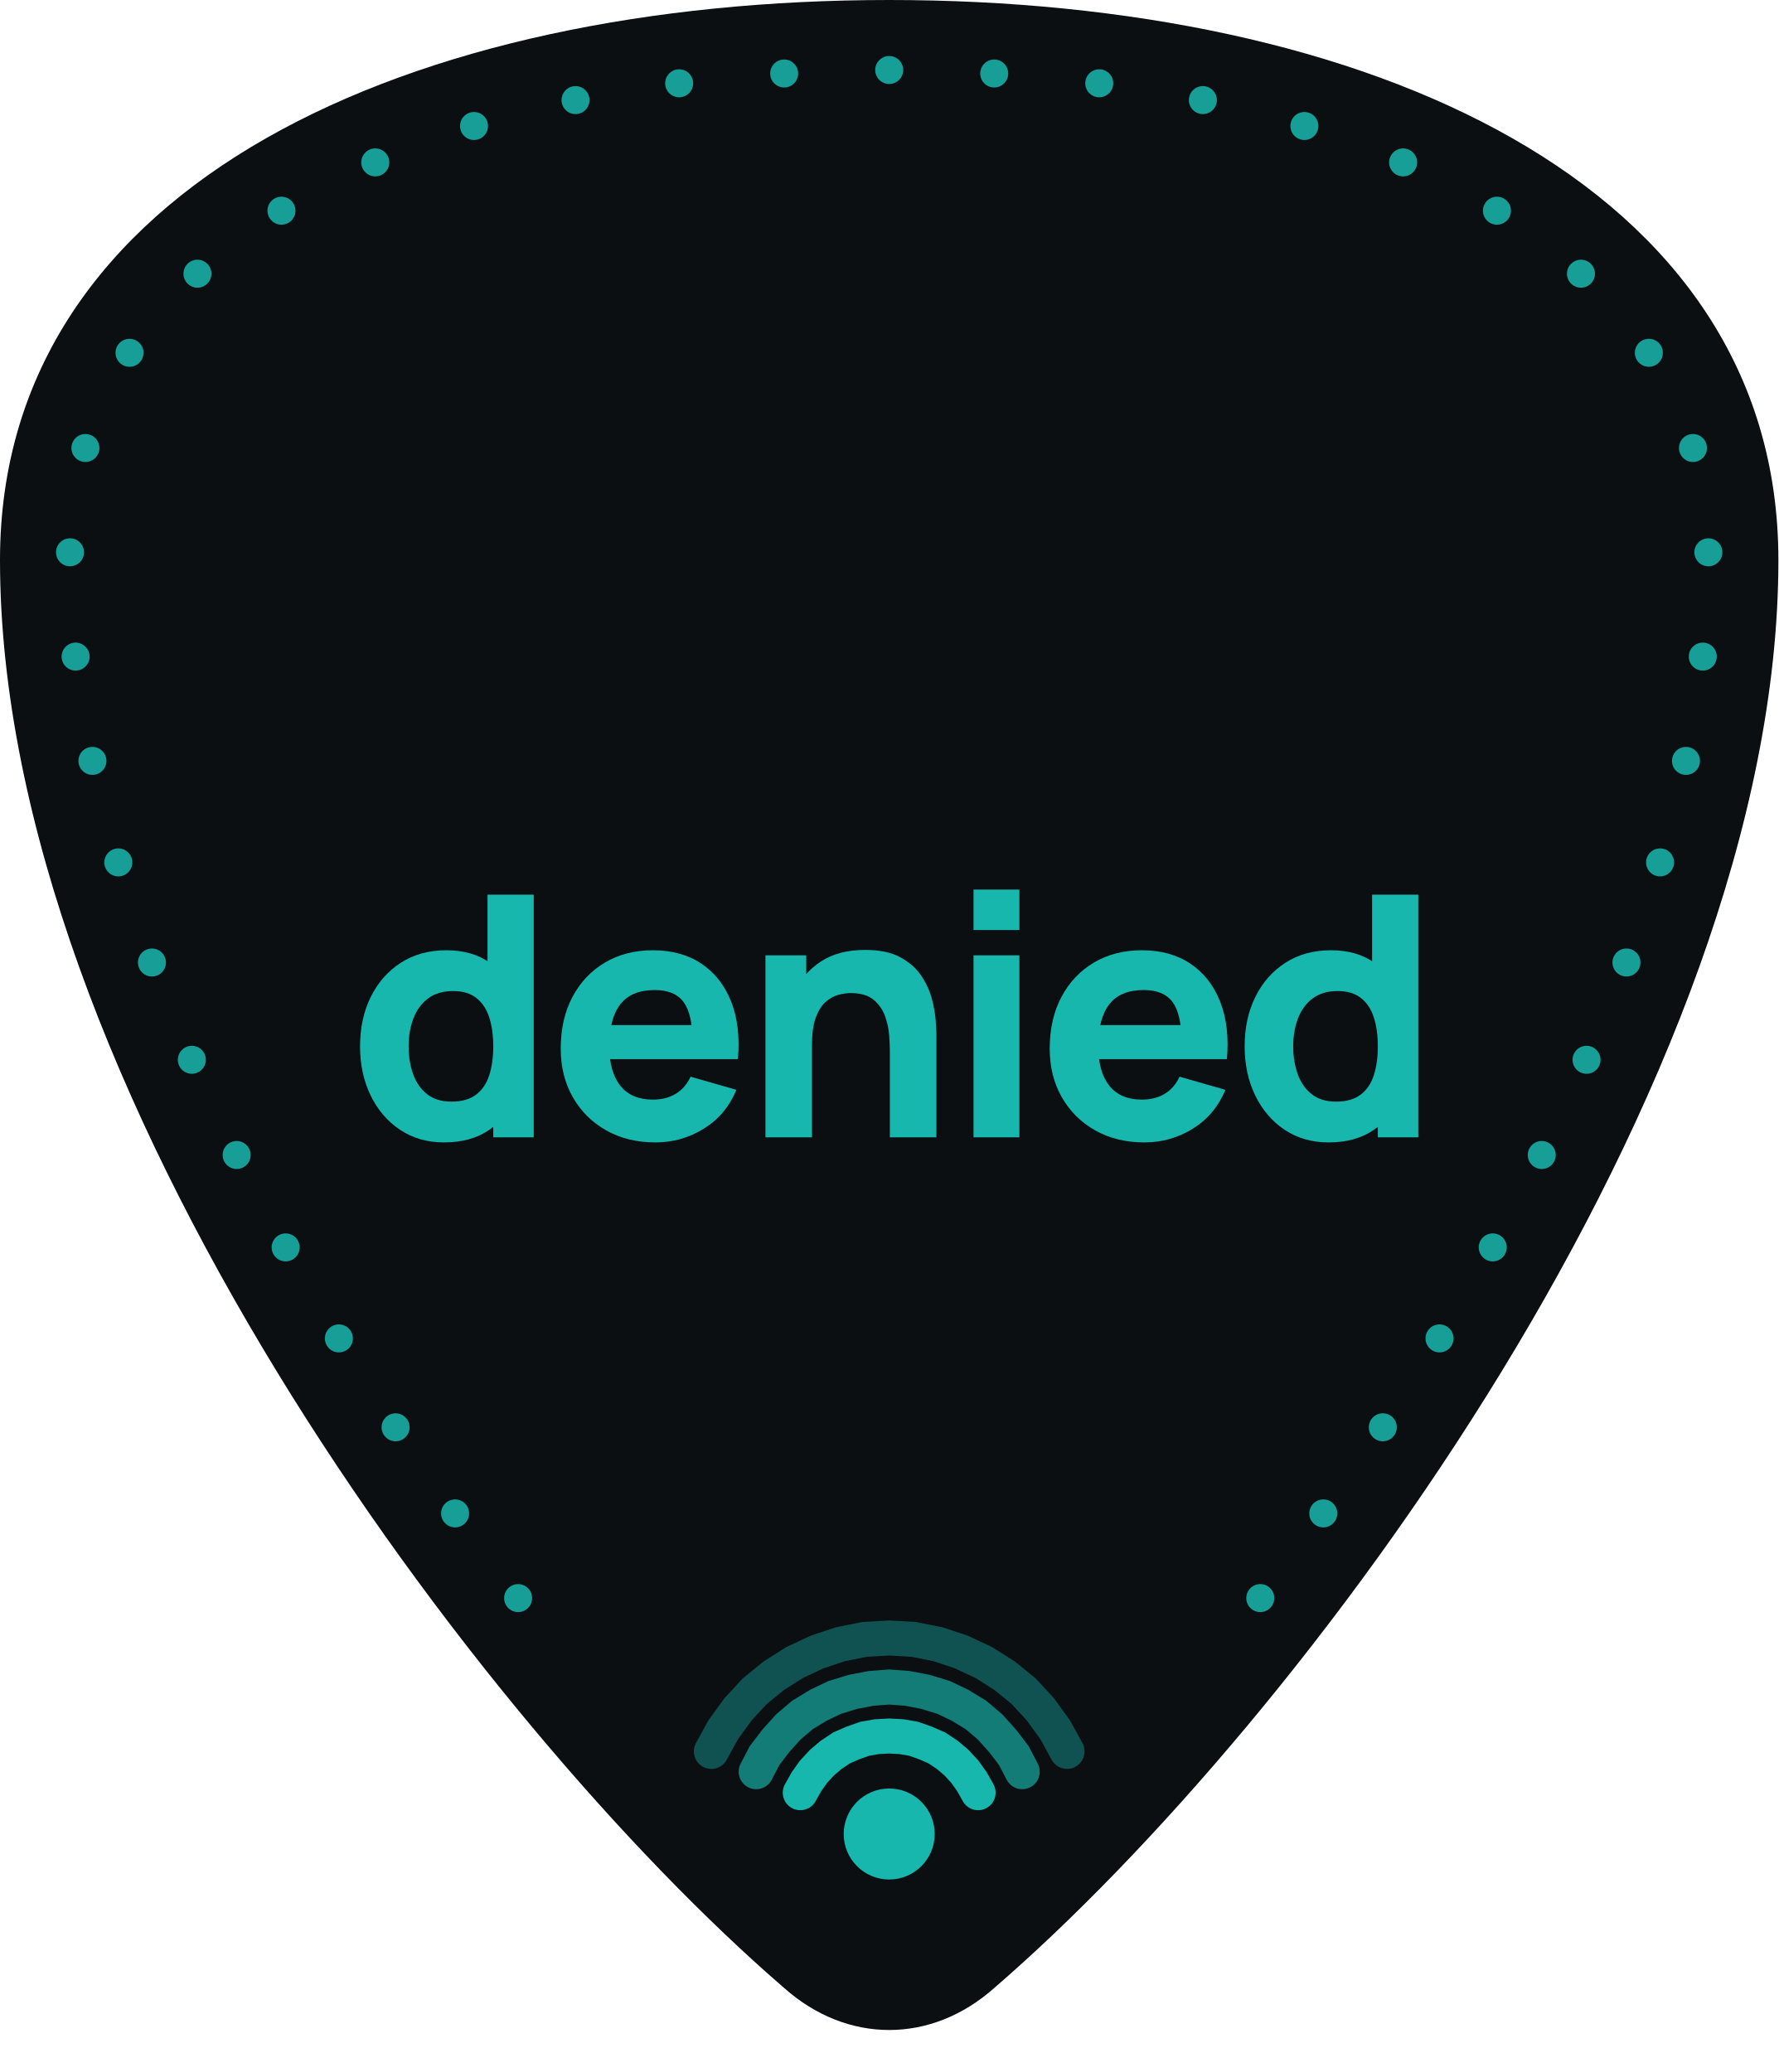
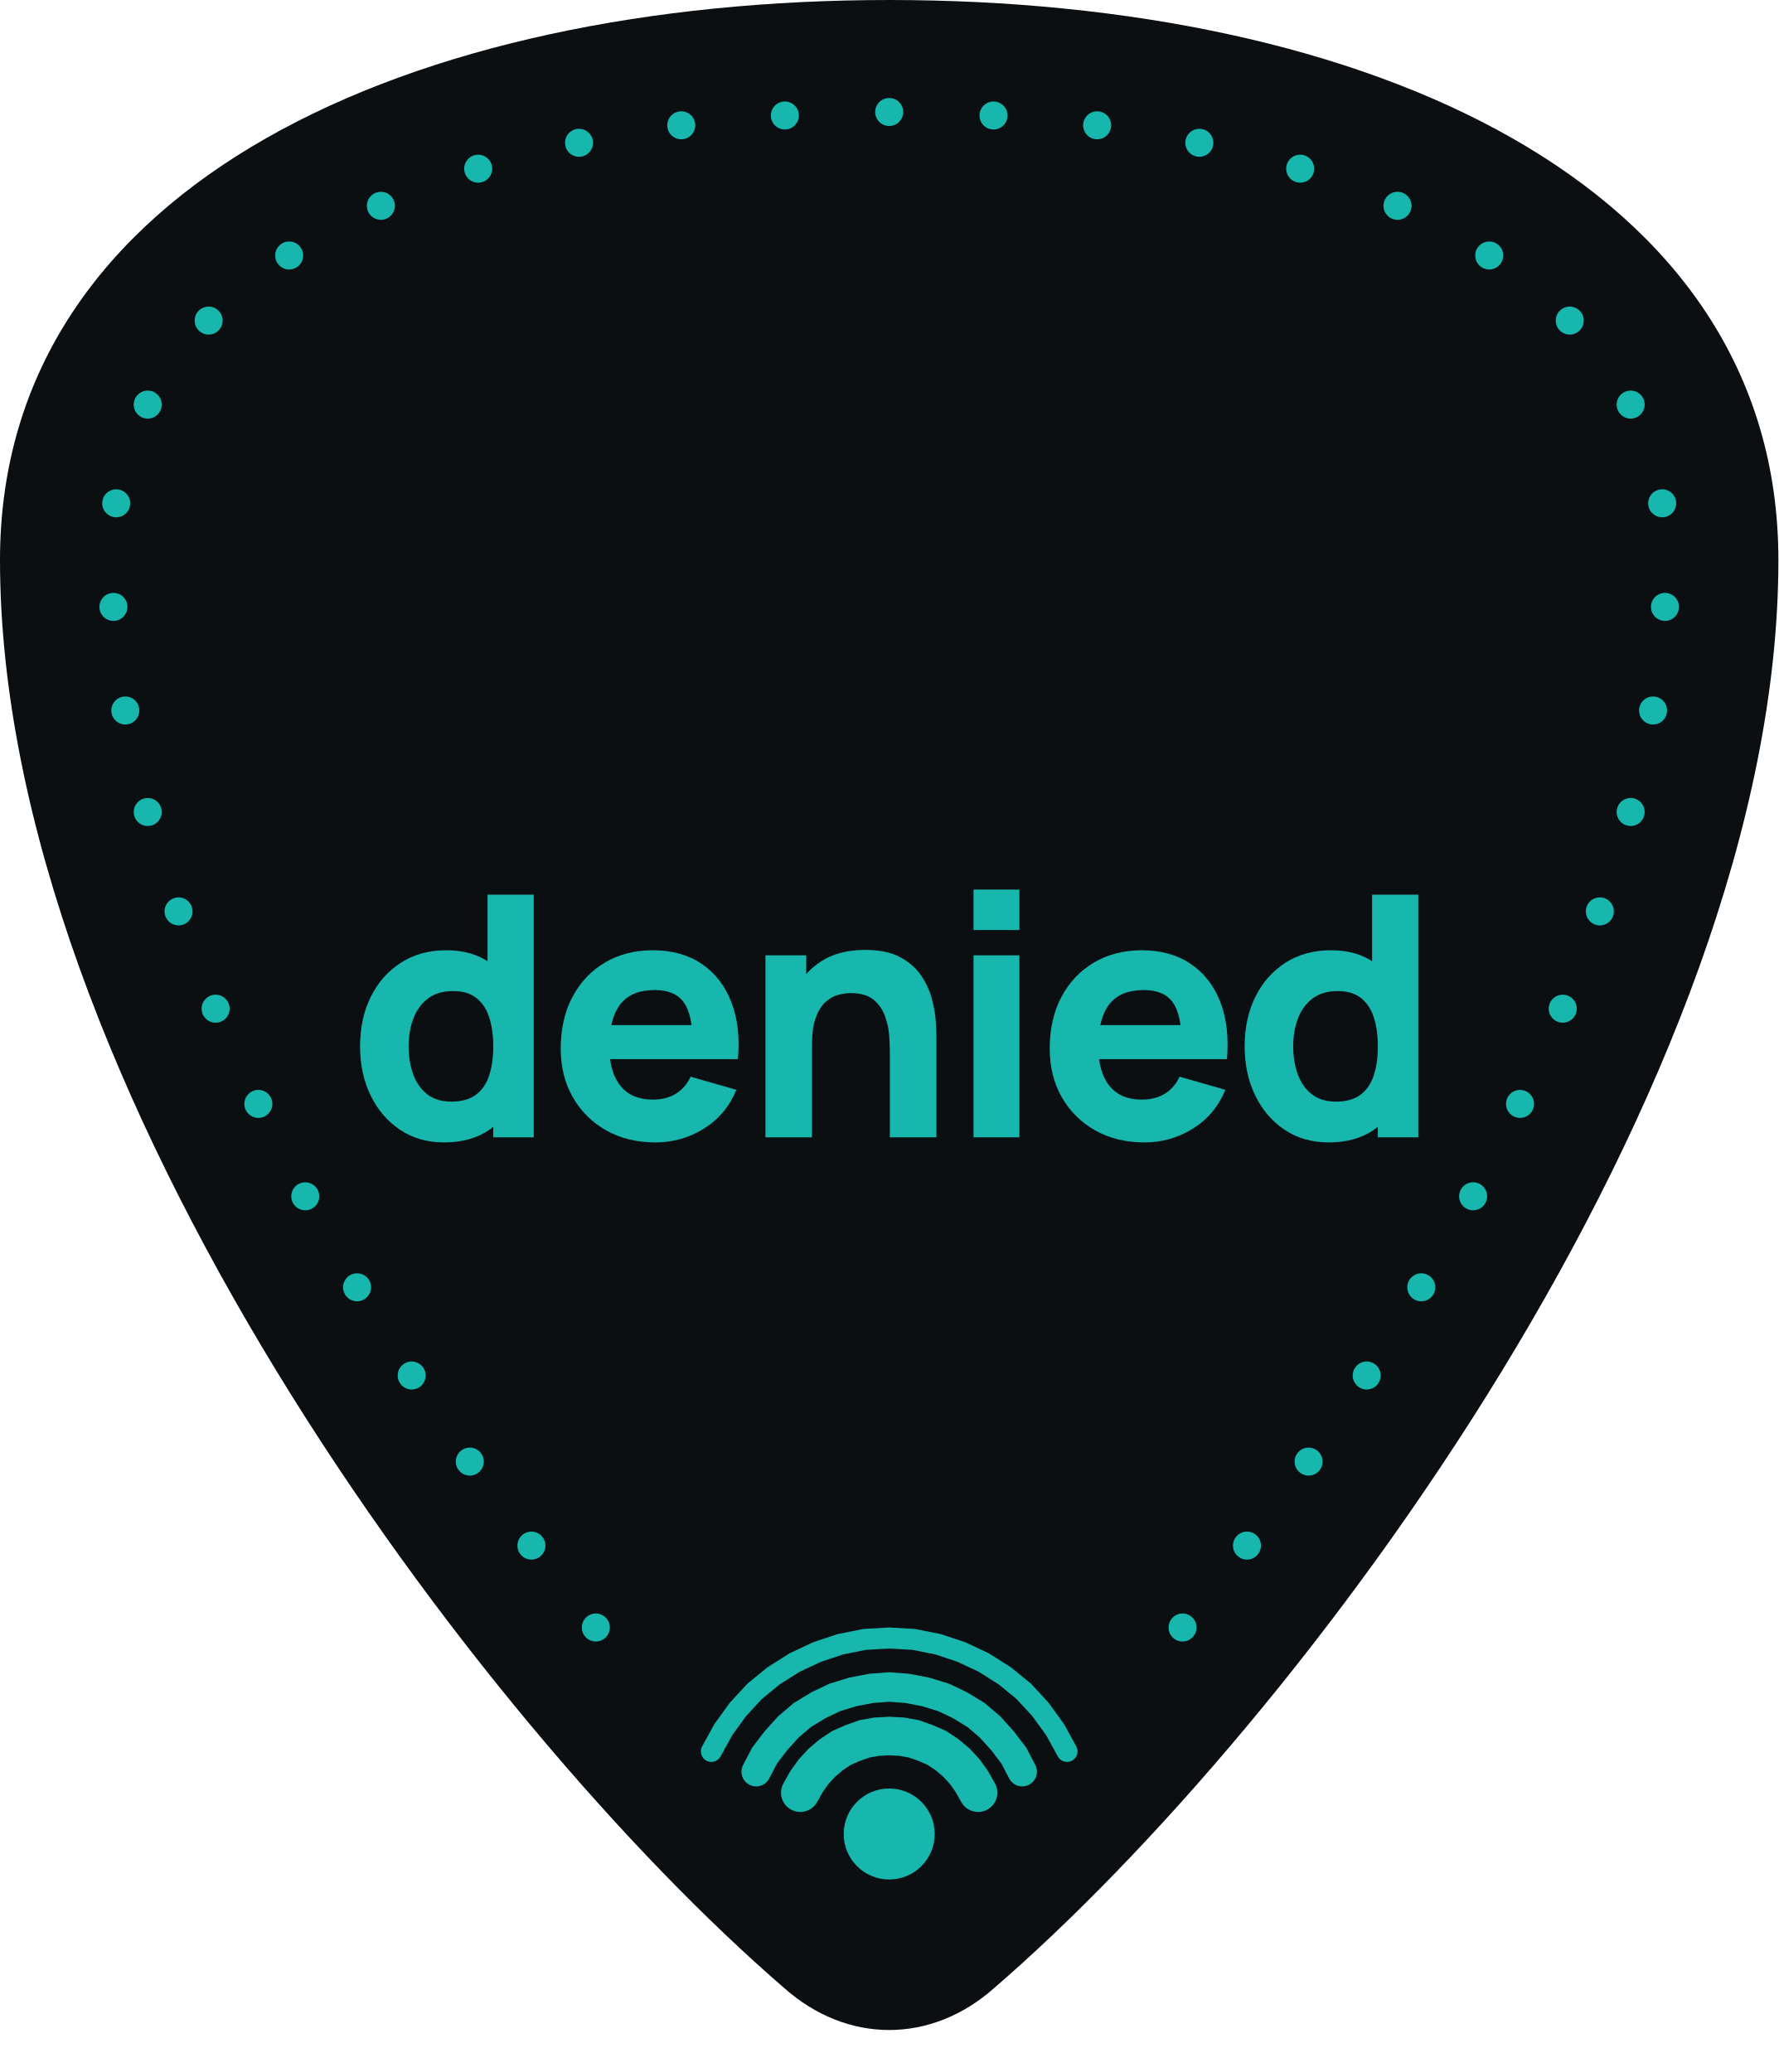
<svg xmlns="http://www.w3.org/2000/svg" viewBox="0 0 25.4 29.6" width="25.4mm" height="29.6mm">
  <defs>
    <clipPath id="pk">
      <path d="M 12.7 0.0 C 19.5 0.0 25.4 2.6 25.4 8.0 C 25.4 15.5 18.6 24.6 14.2 28.4 C 13.3 29.2 12.1 29.2 11.2 28.4 C 6.8 24.6 0.0 15.5 0.0 8.0 C 0.0 2.6 5.9 0.0 12.7 0.0 Z" />
    </clipPath>
  </defs>
  <path d="M 12.7 0.0 C 19.5 0.0 25.4 2.6 25.4 8.0 C 25.4 15.5 18.6 24.6 14.2 28.4 C 13.3 29.2 12.1 29.2 11.2 28.4 C 6.8 24.6 0.0 15.5 0.0 8.0 C 0.0 2.6 5.9 0.0 12.7 0.0 Z" fill="#0B0F12" />
  <g clip-path="url(#pk)">
-     <circle cx="12.70" cy="1.00" r="0.2" fill="#17B7AE" opacity="0.85" />
-     <circle cx="14.20" cy="1.05" r="0.2" fill="#17B7AE" opacity="0.85" />
-     <circle cx="15.70" cy="1.19" r="0.2" fill="#17B7AE" opacity="0.85" />
-     <circle cx="17.18" cy="1.43" r="0.2" fill="#17B7AE" opacity="0.85" />
-     <circle cx="18.63" cy="1.80" r="0.2" fill="#17B7AE" opacity="0.85" />
-     <circle cx="20.04" cy="2.32" r="0.2" fill="#17B7AE" opacity="0.85" />
-     <circle cx="21.38" cy="3.01" r="0.2" fill="#17B7AE" opacity="0.85" />
-     <circle cx="22.58" cy="3.91" r="0.2" fill="#17B7AE" opacity="0.85" />
-     <circle cx="23.55" cy="5.04" r="0.2" fill="#17B7AE" opacity="0.85" />
-     <circle cx="24.18" cy="6.40" r="0.2" fill="#17B7AE" opacity="0.85" />
-     <circle cx="24.40" cy="7.89" r="0.2" fill="#17B7AE" opacity="0.85" />
-     <circle cx="24.32" cy="9.38" r="0.2" fill="#17B7AE" opacity="0.85" />
-     <circle cx="24.08" cy="10.87" r="0.2" fill="#17B7AE" opacity="0.85" />
-     <circle cx="23.71" cy="12.32" r="0.2" fill="#17B7AE" opacity="0.85" />
-     <circle cx="23.23" cy="13.75" r="0.2" fill="#17B7AE" opacity="0.85" />
-     <circle cx="22.66" cy="15.14" r="0.2" fill="#17B7AE" opacity="0.85" />
-     <circle cx="22.02" cy="16.50" r="0.2" fill="#17B7AE" opacity="0.85" />
-     <circle cx="21.32" cy="17.82" r="0.2" fill="#17B7AE" opacity="0.85" />
-     <circle cx="20.56" cy="19.12" r="0.2" fill="#17B7AE" opacity="0.85" />
-     <circle cx="19.75" cy="20.39" r="0.2" fill="#17B7AE" opacity="0.85" />
-     <circle cx="18.90" cy="21.62" r="0.2" fill="#17B7AE" opacity="0.85" />
-     <circle cx="18.00" cy="22.83" r="0.2" fill="#17B7AE" opacity="0.85" />
-     <circle cx="7.40" cy="22.83" r="0.2" fill="#17B7AE" opacity="0.85" />
-     <circle cx="6.50" cy="21.62" r="0.2" fill="#17B7AE" opacity="0.85" />
-     <circle cx="5.65" cy="20.39" r="0.2" fill="#17B7AE" opacity="0.85" />
-     <circle cx="4.84" cy="19.12" r="0.2" fill="#17B7AE" opacity="0.85" />
-     <circle cx="4.08" cy="17.82" r="0.2" fill="#17B7AE" opacity="0.85" />
-     <circle cx="3.38" cy="16.50" r="0.2" fill="#17B7AE" opacity="0.85" />
-     <circle cx="2.74" cy="15.14" r="0.2" fill="#17B7AE" opacity="0.85" />
-     <circle cx="2.17" cy="13.75" r="0.2" fill="#17B7AE" opacity="0.85" />
-     <circle cx="1.69" cy="12.32" r="0.2" fill="#17B7AE" opacity="0.85" />
-     <circle cx="1.32" cy="10.87" r="0.2" fill="#17B7AE" opacity="0.85" />
-     <circle cx="1.08" cy="9.38" r="0.2" fill="#17B7AE" opacity="0.85" />
-     <circle cx="1.00" cy="7.89" r="0.2" fill="#17B7AE" opacity="0.85" />
-     <circle cx="1.22" cy="6.40" r="0.2" fill="#17B7AE" opacity="0.85" />
-     <circle cx="1.85" cy="5.04" r="0.2" fill="#17B7AE" opacity="0.85" />
-     <circle cx="2.82" cy="3.91" r="0.2" fill="#17B7AE" opacity="0.85" />
-     <circle cx="4.02" cy="3.01" r="0.2" fill="#17B7AE" opacity="0.85" />
-     <circle cx="5.36" cy="2.32" r="0.2" fill="#17B7AE" opacity="0.85" />
-     <circle cx="6.77" cy="1.80" r="0.2" fill="#17B7AE" opacity="0.85" />
-     <circle cx="8.22" cy="1.43" r="0.2" fill="#17B7AE" opacity="0.85" />
-     <circle cx="9.70" cy="1.19" r="0.2" fill="#17B7AE" opacity="0.85" />
-     <circle cx="11.20" cy="1.05" r="0.2" fill="#17B7AE" opacity="0.85" />
-     <path d="M11.43 25.61 L11.52 25.45 L11.62 25.31 L11.74 25.18 L11.87 25.07 L12.02 24.97 L12.18 24.90 L12.35 24.84 L12.52 24.81 L12.70 24.80 L12.88 24.81 L13.05 24.84 L13.22 24.90 L13.38 24.97 L13.53 25.07 L13.66 25.18 L13.78 25.31 L13.88 25.45 L13.97 25.61" fill="none" stroke="#17B7AE" stroke-width="0.5" stroke-linecap="round" opacity="1.0" />
-     <path d="M10.80 25.31 L10.92 25.08 L11.08 24.87 L11.26 24.67 L11.46 24.50 L11.69 24.36 L11.92 24.25 L12.18 24.17 L12.44 24.12 L12.70 24.10 L12.96 24.12 L13.22 24.17 L13.48 24.25 L13.71 24.36 L13.94 24.50 L14.14 24.67 L14.32 24.87 L14.48 25.08 L14.60 25.31" fill="none" stroke="#17B7AE" stroke-width="0.5" stroke-linecap="round" opacity="0.65" />
-     <path d="M10.16 25.02 L10.33 24.71 L10.54 24.42 L10.78 24.16 L11.05 23.94 L11.35 23.75 L11.67 23.60 L12.00 23.49 L12.35 23.42 L12.70 23.40 L13.05 23.42 L13.40 23.49 L13.73 23.60 L14.05 23.75 L14.35 23.94 L14.62 24.16 L14.86 24.42 L15.07 24.71 L15.24 25.02" fill="none" stroke="#17B7AE" stroke-width="0.5" stroke-linecap="round" opacity="0.4" />
+     <circle cx="12.70" cy="1.60" r="0.2" fill="#17B7AE" />
+     <circle cx="14.19" cy="1.65" r="0.2" fill="#17B7AE" />
+     <circle cx="15.67" cy="1.79" r="0.2" fill="#17B7AE" />
+     <circle cx="17.13" cy="2.04" r="0.2" fill="#17B7AE" />
+     <circle cx="18.57" cy="2.41" r="0.2" fill="#17B7AE" />
+     <circle cx="19.96" cy="2.94" r="0.2" fill="#17B7AE" />
+     <circle cx="21.27" cy="3.65" r="0.2" fill="#17B7AE" />
+     <circle cx="22.42" cy="4.58" r="0.2" fill="#17B7AE" />
+     <circle cx="23.29" cy="5.78" r="0.2" fill="#17B7AE" />
+     <circle cx="23.74" cy="7.19" r="0.2" fill="#17B7AE" />
+     <circle cx="23.78" cy="8.67" r="0.2" fill="#17B7AE" />
+     <circle cx="23.61" cy="10.15" r="0.2" fill="#17B7AE" />
+     <circle cx="23.29" cy="11.60" r="0.2" fill="#17B7AE" />
+     <circle cx="22.85" cy="13.02" r="0.2" fill="#17B7AE" />
+     <circle cx="22.32" cy="14.41" r="0.2" fill="#17B7AE" />
+     <circle cx="21.71" cy="15.77" r="0.2" fill="#17B7AE" />
+     <circle cx="21.04" cy="17.09" r="0.2" fill="#17B7AE" />
+     <circle cx="20.30" cy="18.39" r="0.2" fill="#17B7AE" />
+     <circle cx="19.52" cy="19.65" r="0.2" fill="#17B7AE" />
+     <circle cx="18.69" cy="20.88" r="0.2" fill="#17B7AE" />
+     <circle cx="17.81" cy="22.08" r="0.2" fill="#17B7AE" />
+     <circle cx="16.89" cy="23.25" r="0.2" fill="#17B7AE" />
+     <circle cx="8.51" cy="23.25" r="0.2" fill="#17B7AE" />
+     <circle cx="7.59" cy="22.08" r="0.2" fill="#17B7AE" />
+     <circle cx="6.71" cy="20.88" r="0.2" fill="#17B7AE" />
+     <circle cx="5.88" cy="19.65" r="0.2" fill="#17B7AE" />
+     <circle cx="5.10" cy="18.39" r="0.2" fill="#17B7AE" />
+     <circle cx="4.36" cy="17.09" r="0.2" fill="#17B7AE" />
+     <circle cx="3.69" cy="15.77" r="0.2" fill="#17B7AE" />
+     <circle cx="3.08" cy="14.41" r="0.2" fill="#17B7AE" />
+     <circle cx="2.55" cy="13.02" r="0.2" fill="#17B7AE" />
+     <circle cx="2.11" cy="11.60" r="0.2" fill="#17B7AE" />
+     <circle cx="1.79" cy="10.15" r="0.2" fill="#17B7AE" />
+     <circle cx="1.62" cy="8.67" r="0.2" fill="#17B7AE" />
+     <circle cx="1.66" cy="7.19" r="0.2" fill="#17B7AE" />
+     <circle cx="2.11" cy="5.78" r="0.2" fill="#17B7AE" />
+     <circle cx="2.98" cy="4.58" r="0.2" fill="#17B7AE" />
+     <circle cx="4.13" cy="3.65" r="0.2" fill="#17B7AE" />
+     <circle cx="5.44" cy="2.94" r="0.2" fill="#17B7AE" />
+     <circle cx="6.83" cy="2.41" r="0.2" fill="#17B7AE" />
+     <circle cx="8.27" cy="2.04" r="0.2" fill="#17B7AE" />
+     <circle cx="9.73" cy="1.79" r="0.2" fill="#17B7AE" />
+     <circle cx="11.21" cy="1.65" r="0.2" fill="#17B7AE" />
+     <path d="M11.43 25.61 L11.52 25.45 L11.62 25.31 L11.74 25.18 L11.87 25.07 L12.02 24.97 L12.18 24.90 L12.35 24.84 L12.52 24.81 L12.70 24.80 L12.88 24.81 L13.05 24.84 L13.22 24.90 L13.38 24.97 L13.53 25.07 L13.66 25.18 L13.78 25.31 L13.88 25.45 L13.97 25.61" fill="none" stroke="#17B7AE" stroke-width="0.55" stroke-linecap="round" />
+     <path d="M10.80 25.31 L10.92 25.08 L11.08 24.87 L11.26 24.67 L11.46 24.50 L11.69 24.36 L11.92 24.25 L12.18 24.17 L12.44 24.12 L12.70 24.10 L12.96 24.12 L13.22 24.17 L13.48 24.25 L13.71 24.36 L13.94 24.50 L14.14 24.67 L14.32 24.87 L14.48 25.08 L14.60 25.31" fill="none" stroke="#17B7AE" stroke-width="0.42" stroke-linecap="round" />
+     <path d="M10.16 25.02 L10.33 24.71 L10.54 24.42 L10.78 24.16 L11.05 23.94 L11.35 23.75 L11.67 23.60 L12.00 23.49 L12.35 23.42 L12.70 23.40 L13.05 23.42 L13.40 23.49 L13.73 23.60 L14.05 23.75 L14.35 23.94 L14.62 24.16 L14.86 24.42 L15.07 24.71 L15.24 25.02" fill="none" stroke="#17B7AE" stroke-width="0.3" stroke-linecap="round" />
    <circle cx="12.7" cy="26.2" r="0.65" fill="#17B7AE" />
    <path transform="translate(4.950 16.248) scale(0.002408 -0.002408)" d="M578 -30Q429 -30 317.0 45.0Q205 120 142.5 249.0Q80 378 80 540Q80 705 143.5 833.5Q207 962 322.0 1036.0Q437 1110 592 1110Q746 1110 851.0 1035.0Q956 960 1010.0 831.0Q1064 702 1064 540Q1064 378 1009.5 249.0Q955 120 847.0 45.0Q739 -30 578 -30ZM622 212Q713 212 767.5 253.0Q822 294 846.0 368.0Q870 442 870 540Q870 638 846.0 712.0Q822 786 769.5 827.0Q717 868 632 868Q541 868 482.5 823.5Q424 779 396.0 704.5Q368 630 368 540Q368 449 395.0 374.5Q422 300 478.0 256.0Q534 212 622 212ZM870 0V740H836V1440H1110V0Z" fill="#17B7AE" />
    <path transform="translate(7.816 16.248) scale(0.002408 -0.002408)" d="M642 -30Q476 -30 349.5 41.5Q223 113 151.5 238.5Q80 364 80 526Q80 703 150.0 834.0Q220 965 343.0 1037.5Q466 1110 626 1110Q796 1110 915.0 1030.0Q1034 950 1091.0 805.0Q1148 660 1131 464H862V564Q862 729 809.5 801.5Q757 874 638 874Q499 874 433.5 789.5Q368 705 368 540Q368 389 433.5 306.5Q499 224 626 224Q706 224 763.0 259.0Q820 294 850 360L1122 282Q1061 134 929.5 52.0Q798 -30 642 -30ZM284 464V666H1000V464Z" fill="#17B7AE" />
    <path transform="translate(10.600 16.248) scale(0.002408 -0.002408)" d="M876 0V510Q876 547 872.0 604.5Q868 662 847.0 720.0Q826 778 778.5 817.0Q731 856 644 856Q609 856 569.0 845.0Q529 834 494.0 802.5Q459 771 436.5 710.0Q414 649 414 548L258 622Q258 750 310.0 862.0Q362 974 466.5 1043.0Q571 1112 730 1112Q857 1112 937.0 1069.0Q1017 1026 1061.5 960.0Q1106 894 1125.0 822.5Q1144 751 1148.0 692.0Q1152 633 1152 606V0ZM138 0V1080H380V722H414V0Z" fill="#17B7AE" />
    <path transform="translate(13.519 16.248) scale(0.002408 -0.002408)" d="M160 1230V1470H432V1230ZM160 0V1080H432V0Z" fill="#17B7AE" />
    <path transform="translate(14.800 16.248) scale(0.002408 -0.002408)" d="M642 -30Q476 -30 349.5 41.5Q223 113 151.5 238.5Q80 364 80 526Q80 703 150.0 834.0Q220 965 343.0 1037.5Q466 1110 626 1110Q796 1110 915.0 1030.0Q1034 950 1091.0 805.0Q1148 660 1131 464H862V564Q862 729 809.5 801.5Q757 874 638 874Q499 874 433.5 789.5Q368 705 368 540Q368 389 433.5 306.5Q499 224 626 224Q706 224 763.0 259.0Q820 294 850 360L1122 282Q1061 134 929.5 52.0Q798 -30 642 -30ZM284 464V666H1000V464Z" fill="#17B7AE" />
    <path transform="translate(17.584 16.248) scale(0.002408 -0.002408)" d="M578 -30Q429 -30 317.0 45.0Q205 120 142.5 249.0Q80 378 80 540Q80 705 143.5 833.5Q207 962 322.0 1036.0Q437 1110 592 1110Q746 1110 851.0 1035.0Q956 960 1010.0 831.0Q1064 702 1064 540Q1064 378 1009.5 249.0Q955 120 847.0 45.0Q739 -30 578 -30ZM622 212Q713 212 767.5 253.0Q822 294 846.0 368.0Q870 442 870 540Q870 638 846.0 712.0Q822 786 769.5 827.0Q717 868 632 868Q541 868 482.5 823.5Q424 779 396.0 704.5Q368 630 368 540Q368 449 395.0 374.5Q422 300 478.0 256.0Q534 212 622 212ZM870 0V740H836V1440H1110V0Z" fill="#17B7AE" />
  </g>
</svg>
